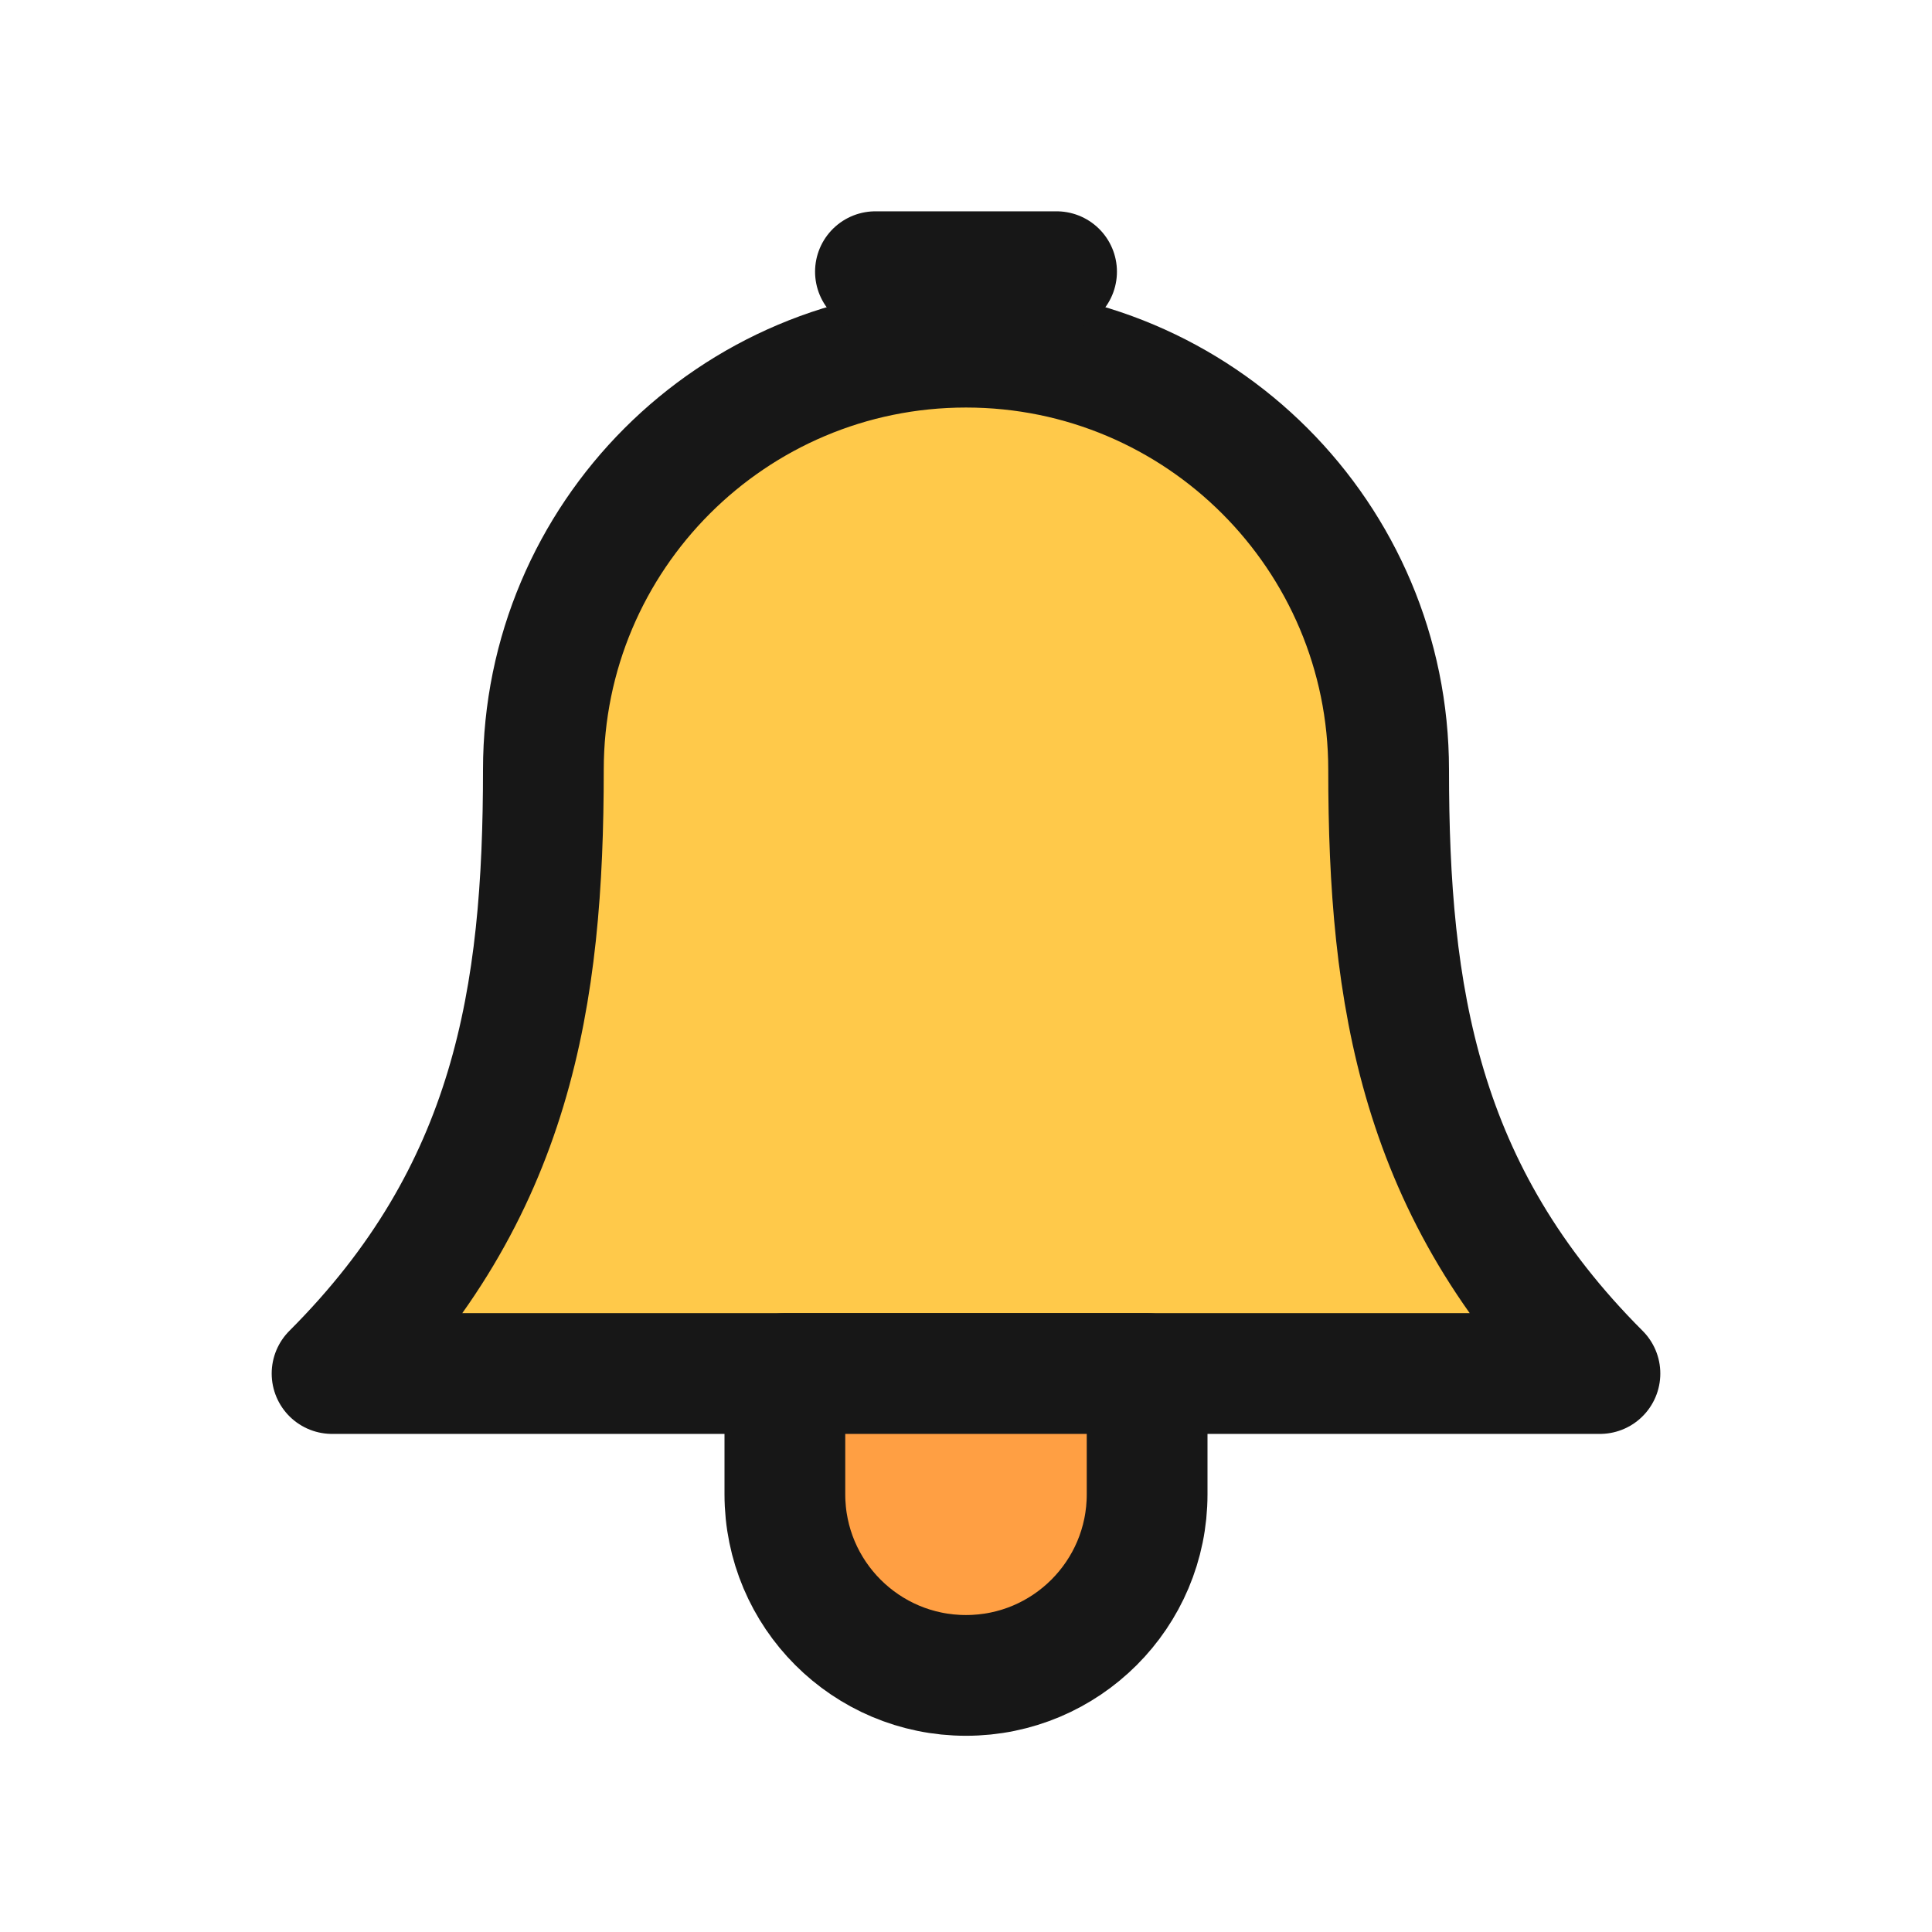
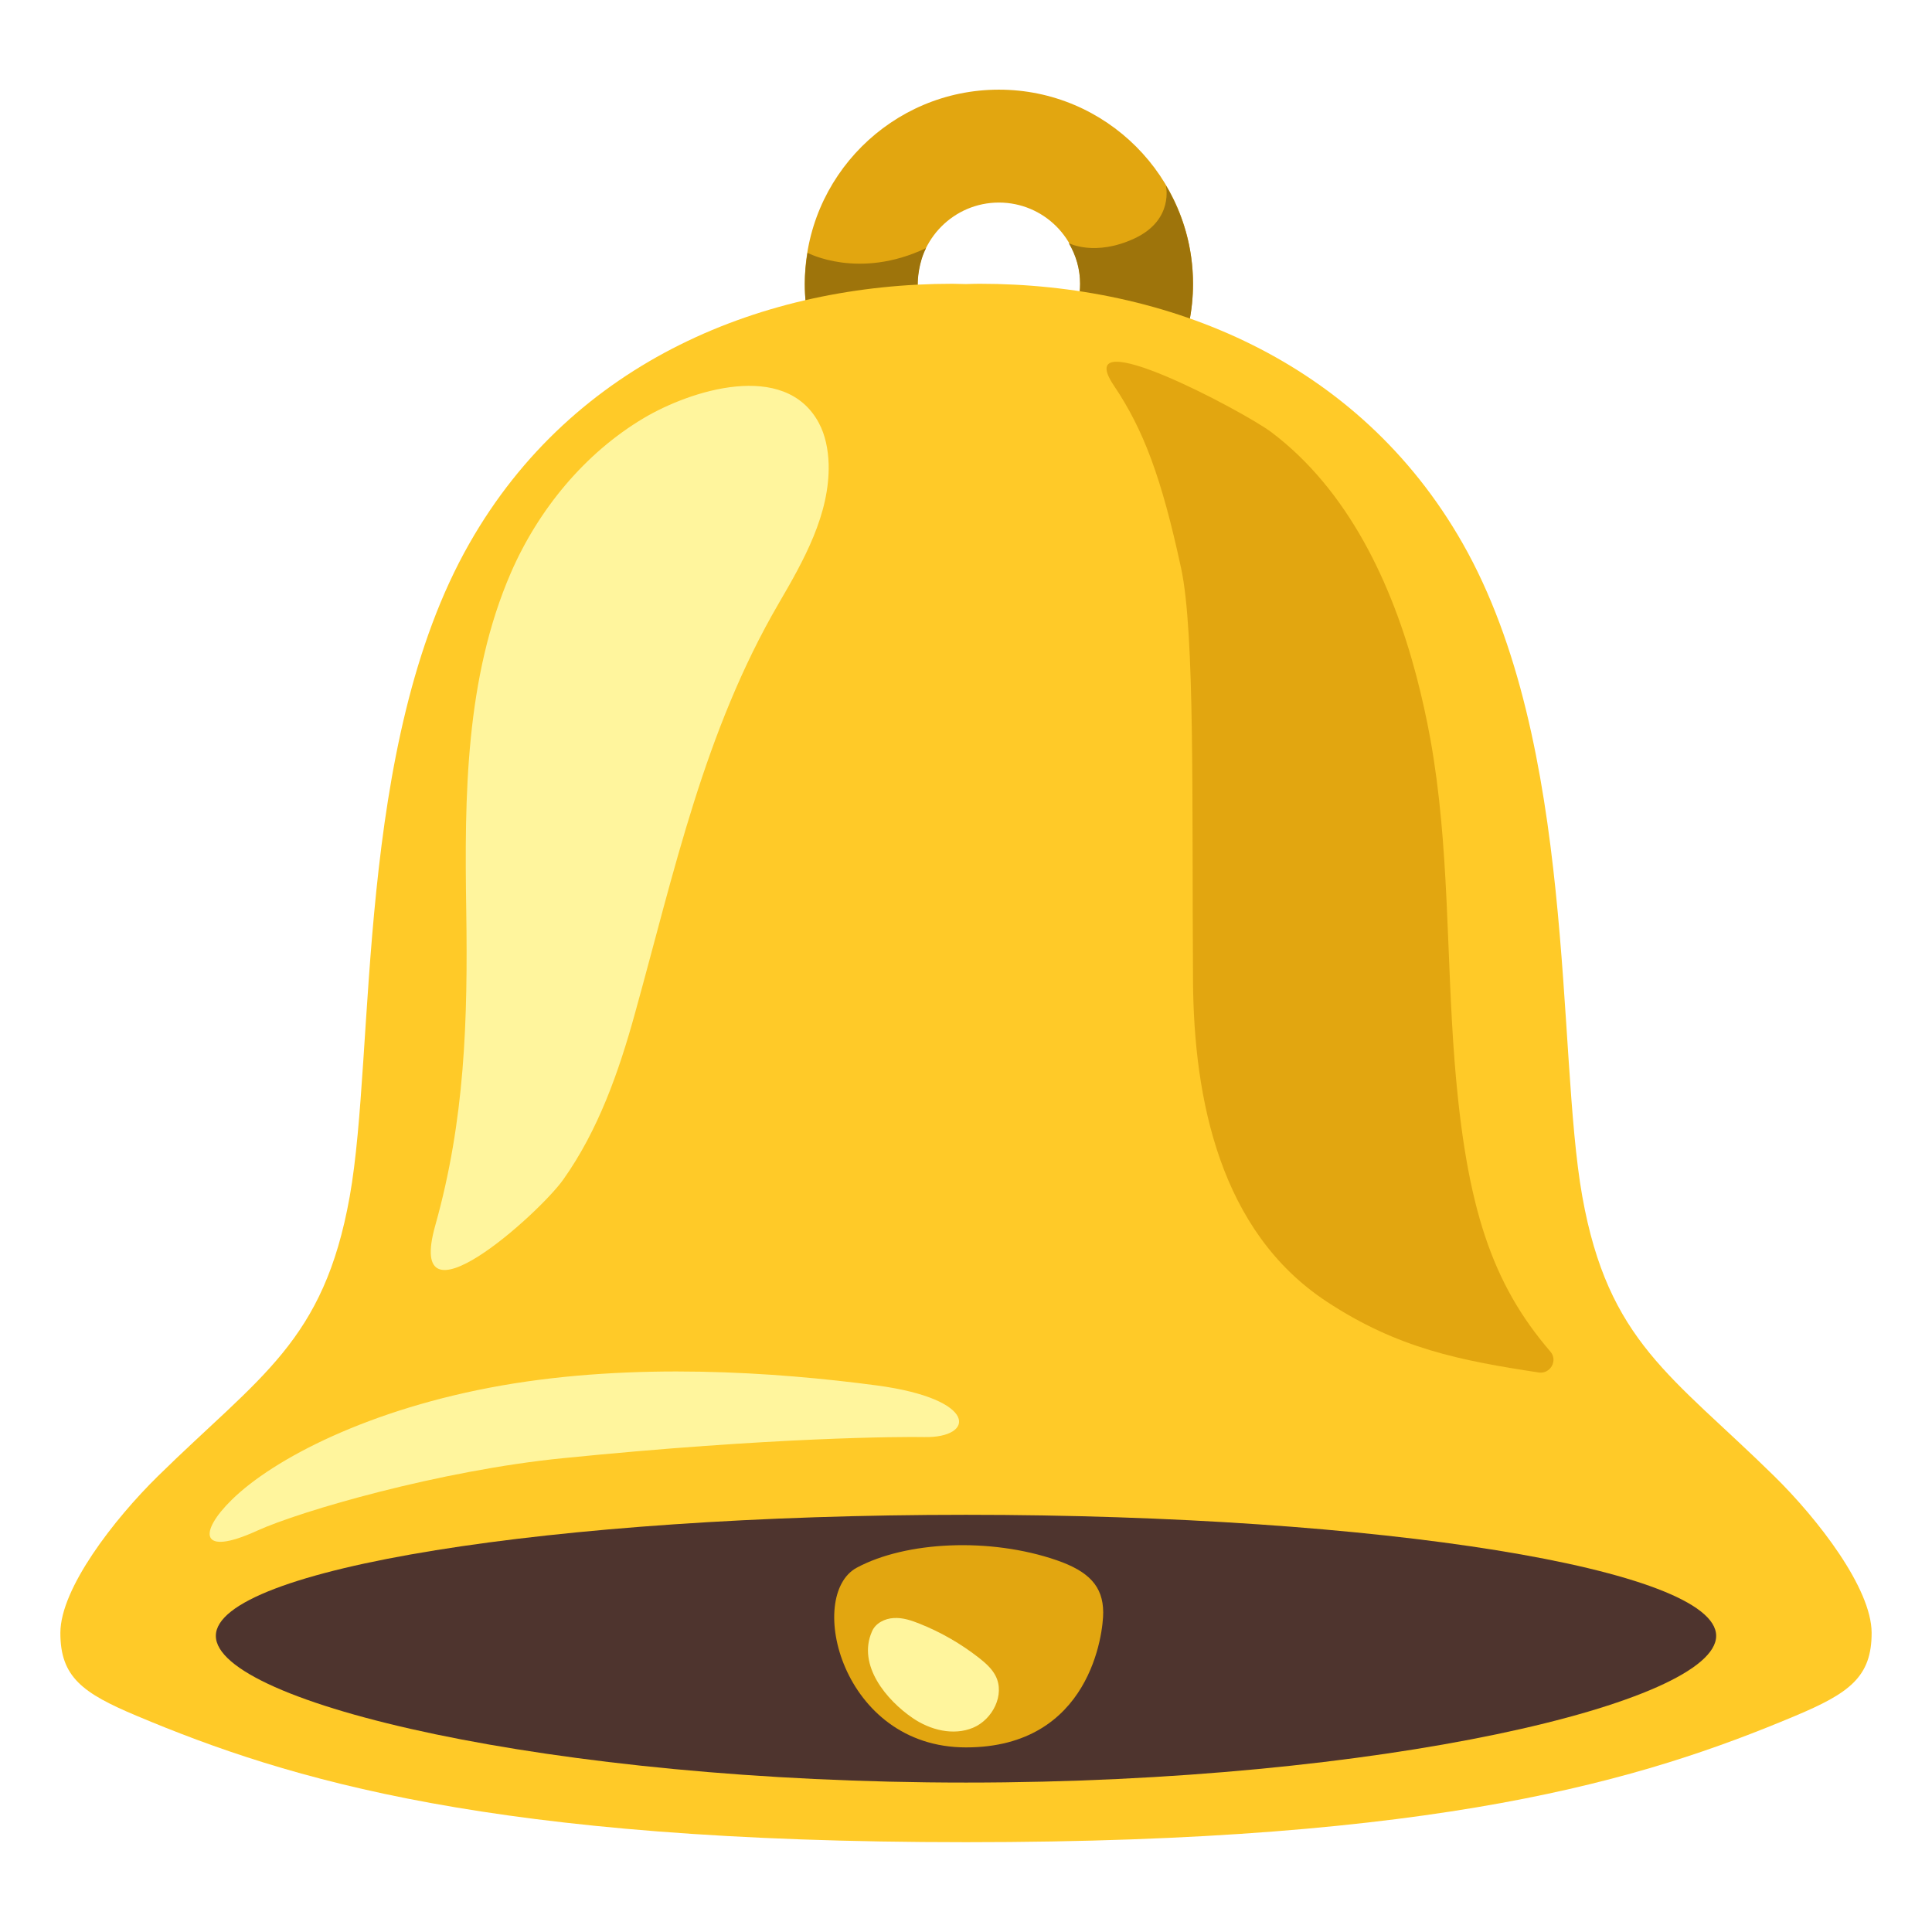
- <svg xmlns="http://www.w3.org/2000/svg" viewBox="0 0 128 128" stroke-linecap="round" stroke-linejoin="round">
-   <g stroke="#171717" stroke-width="8" stroke-linecap="round" stroke-linejoin="round">
-     <path fill="#FFC94A" d="M22 91c12-12 14-25 14-40a28 28 0 0 1 56 0c0 15 2 28 14 40Z" />
-     <path fill="#FF9F43" d="M52 91h24v8a12 12 0 0 1-24 0Z" />
-     <path fill="none" d="M58 18h12" />
+ <svg xmlns="http://www.w3.org/2000/svg" version="1.1" id="_x31_" x="0px" y="0px" viewBox="0 0 128 128" style="enable-background:new 0 0 128 128;" xml:space="preserve">
+   <g>
+     <g>
+       <path style="fill:#E2A610;" d="M53.32,18.8c0-7.09,5.77-12.86,12.86-12.86s12.86,5.77,12.86,12.86c0,7.09-5.77,12.86-12.86,12.86    S53.32,25.9,53.32,18.8z M60.8,18.8c0,2.97,2.41,5.38,5.38,5.38c2.97,0,5.38-2.41,5.38-5.38c0-2.97-2.41-5.38-5.38-5.38    C63.21,13.42,60.8,15.84,60.8,18.8z" />
+       <path style="fill:#9E740B;" d="M77.24,12.28c0,0,0.57,2.27-2.06,3.51c-2.63,1.23-4.37,0.32-4.37,0.32c0.47,0.8,0.75,1.71,0.75,2.7    c0,2.97-2.41,5.38-5.38,5.38c-2.97,0-5.38-2.41-5.38-5.38c0-0.3,0.07-1.43,0.55-2.37c-4.46,2.12-7.85,0.31-7.85,0.31    c-0.11,0.67-0.18,1.36-0.18,2.06c0,7.09,5.77,12.86,12.86,12.86S79.04,25.9,79.04,18.8C79.04,16.42,78.38,14.19,77.24,12.28z" />
+     </g>
+     <path style="fill:#FFCA28;" d="M10.46,97.8c6.77-6.65,10.99-8.89,12.71-18.53c1.72-9.64,0.34-29.95,7.92-43.25   C38.01,23.84,50.71,18.8,63.1,18.8c0.3,0,0.6,0.02,0.9,0.02c0.3-0.01,0.6-0.02,0.9-0.02c12.39,0,25.09,5.04,32.01,17.21   c7.57,13.31,6.2,33.62,7.92,43.25c1.72,9.64,5.94,11.88,12.71,18.53c2.92,2.87,6.45,7.44,6.46,10.38c0.01,2.94-1.49,4.01-5.06,5.51   c-10.1,4.25-23.6,8.37-54.94,8.37s-44.84-4.12-54.94-8.37c-3.57-1.5-5.07-2.56-5.06-5.51C4.01,105.24,7.54,100.67,10.46,97.8z" />
+     <path style="fill:#4E342E;" d="M113.7,108.38c0-4.43-22.25-8.02-49.7-8.02s-49.7,3.59-49.7,8.02s22.25,9.72,49.7,9.72   S113.7,112.81,113.7,108.38z" />
+     <path style="fill:#E2A610;" d="M93.84,44.79c0.37,1.41,0.68,2.82,0.93,4.2c1.27,7.06,1.04,14.3,1.61,21.45   c0.77,9.57,2.47,14.61,6.34,19.11c0.51,0.59-0.01,1.5-0.78,1.38c-5.17-0.79-9.32-1.58-14.05-4.7c-7.06-4.65-8.8-13.4-8.85-21.26   c-0.08-11.7,0.14-23.03-0.79-27.33c-1.29-5.99-2.49-9.18-4.45-12.09c-2.99-4.44,8.62,1.72,10.44,3.09   C89.31,32.47,92.22,38.63,93.84,44.79z" />
+     <path style="fill:#FFF59D;" d="M30.89,60.32c-0.12-7.58-0.06-15.42,2.96-22.38c1.81-4.16,4.88-7.91,8.8-10.24   c3.08-1.83,9.34-3.85,11.59,0.3c0.45,0.83,0.63,1.8,0.66,2.75c0.08,3.31-1.64,6.37-3.31,9.23c-4.94,8.48-6.91,17.75-9.52,27.15   c-1.07,3.88-2.43,7.75-4.76,11.03c-1.6,2.25-10.51,10.25-8.47,3.02C30.8,74.19,31,67.6,30.89,60.32z" />
+     <path style="fill:#E2A610;" d="M73.09,106.82c-0.01-1.72-0.94-2.71-3.08-3.45c-4.44-1.53-10-1.25-13.24,0.49   c-3.4,1.82-1.04,11.91,7.23,11.91S73.1,108.13,73.09,106.82z" />
+     <path style="fill:#FFF59D;" d="M33.25,91.79c-8.78,1.54-15.14,4.87-17.89,7.57c-2.18,2.13-2.18,3.81,1.66,2.06   c2.89-1.32,12.15-4,20.26-4.81c13.93-1.4,22.53-1.43,23.96-1.4c3.35,0.07,3.63-2.51-3.14-3.42C51.33,90.89,42.03,90.26,33.25,91.79   z" />
+     <path style="fill:#FFF59D;" d="M60.46,113.82c1.16,0.8,2.7,1.19,4,0.65c1.3-0.54,2.14-2.19,1.5-3.44c-0.25-0.49-0.68-0.86-1.11-1.2   c-1.19-0.93-2.51-1.69-3.91-2.25c-0.55-0.22-1.13-0.42-1.73-0.38c-0.59,0.03-1.21,0.34-1.44,0.89   C56.78,110.34,58.76,112.66,60.46,113.82z" />
  </g>
</svg>
